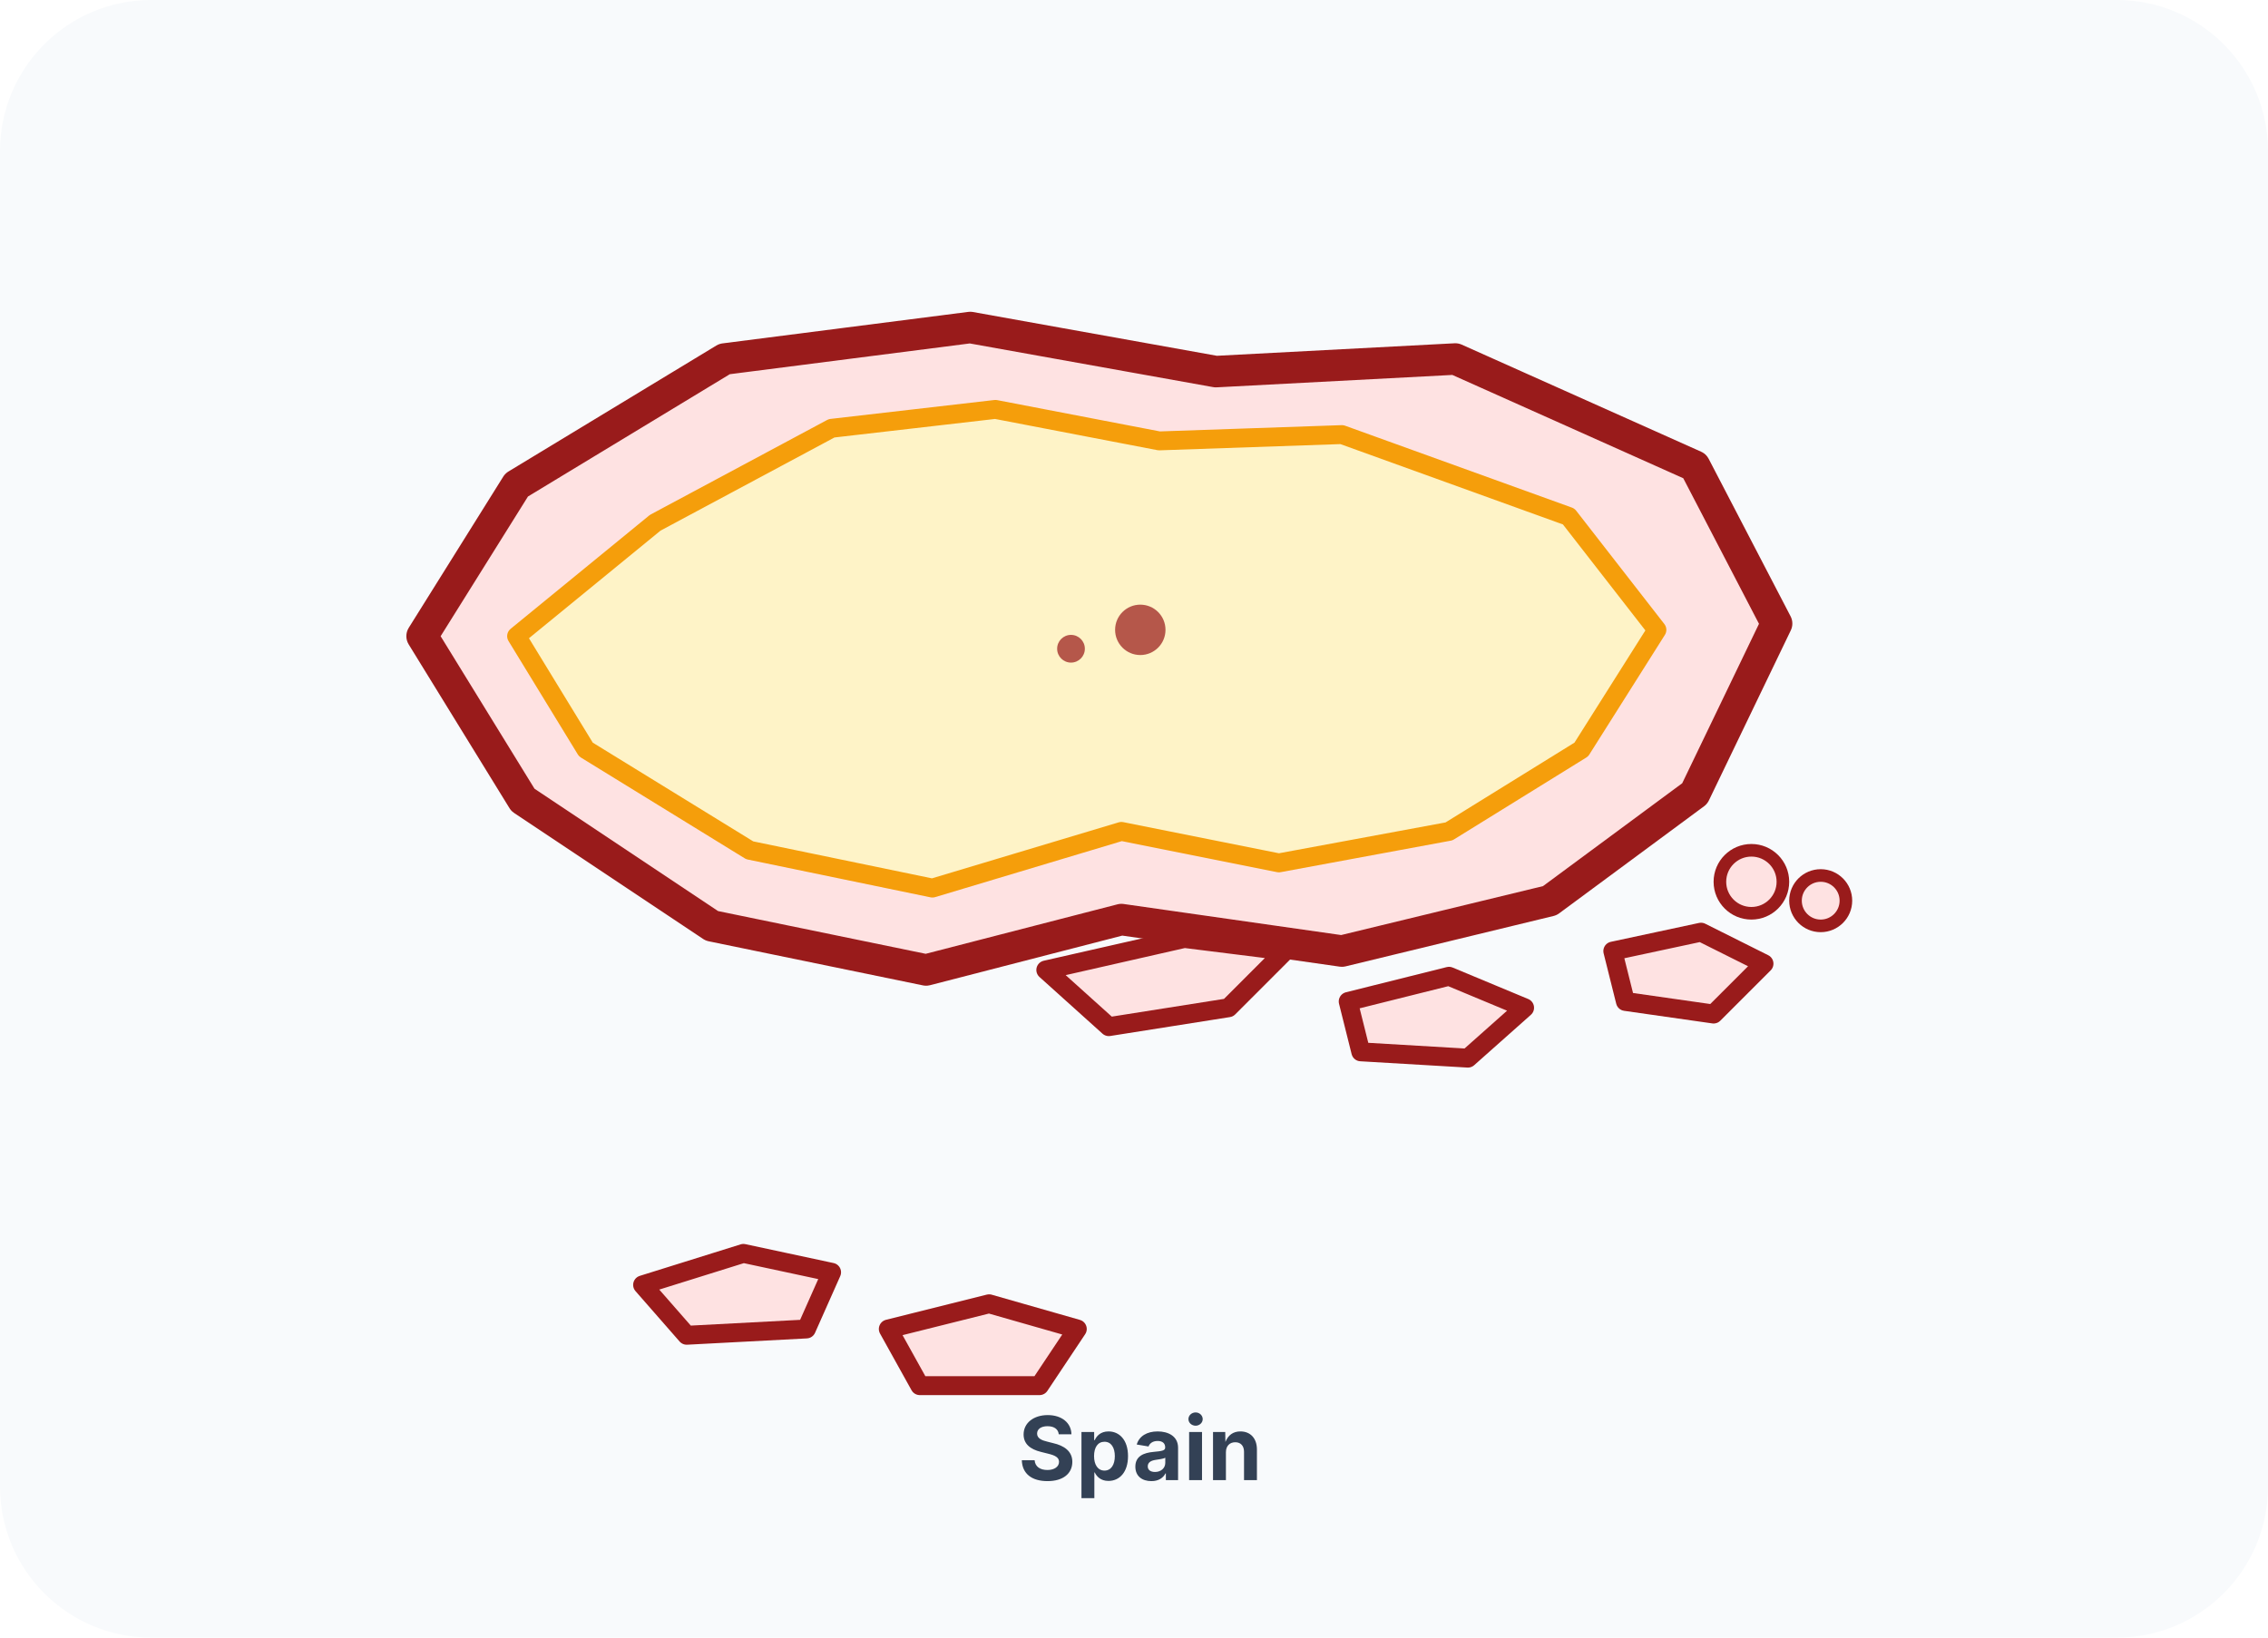
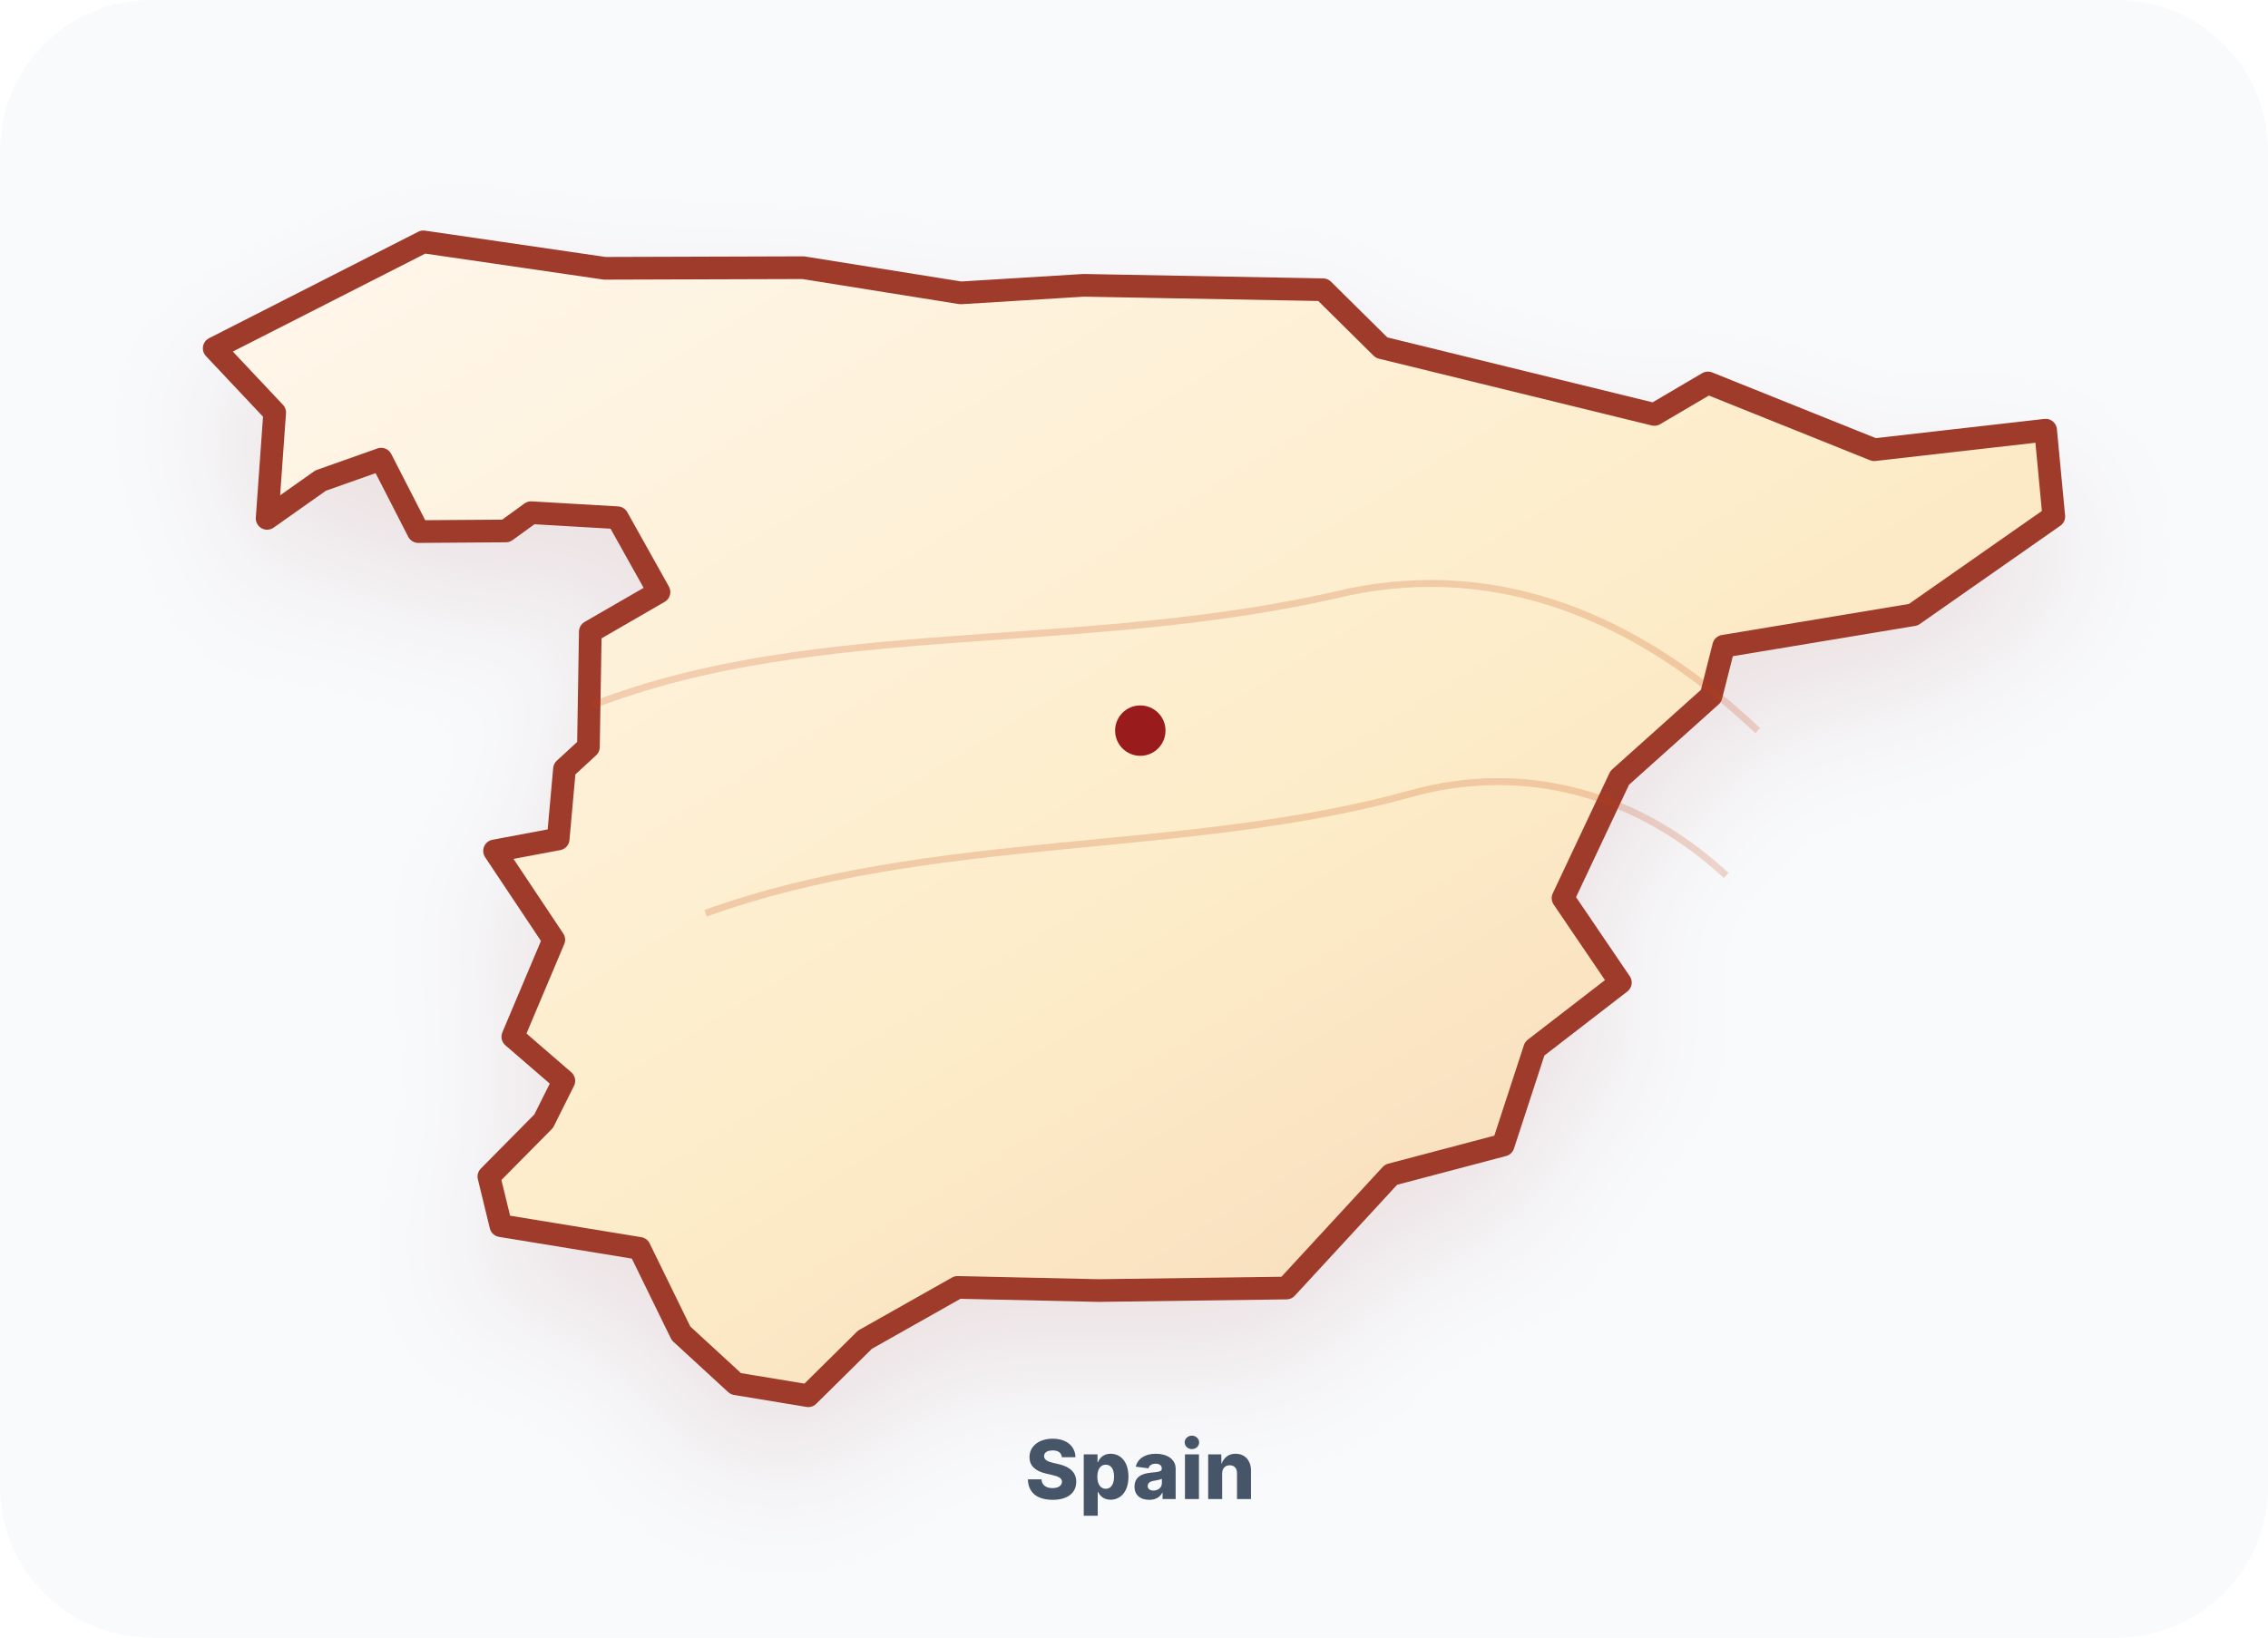
<svg xmlns="http://www.w3.org/2000/svg" viewBox="0 0 360 260" role="img" aria-labelledby="title desc">
  <rect width="360" height="260" rx="24" fill="#f8fafc" />
-   <g fill="none" stroke-linejoin="round">
-     <path d="M82 77 L115 57 L154 52 L193 59 L231 57 L269 74 L282 99 L269 126 L246 143 L213 151 L178 146 L147 154 L113 147 L83 127 L67 101 Z" fill="#fee2e2" stroke="#991b1b" stroke-width="5" />
-     <path d="M104 83 L132 68 L158 65 L184 70 L213 69 L249 82 L263 100 L251 119 L230 132 L203 137 L178 132 L148 141 L119 135 L93 119 L82 101 Z" fill="#fef3c7" stroke="#f59e0b" stroke-width="3" />
-     <path d="M166 154 L188 149 L204 151 L195 160 L176 163 Z" fill="#fee2e2" stroke="#991b1b" stroke-width="3" />
-     <path d="M214 159 L230 155 L242 160 L233 168 L216 167 Z" fill="#fee2e2" stroke="#991b1b" stroke-width="3" />
-     <path d="M256 151 L270 148 L280 153 L272 161 L258 159 Z" fill="#fee2e2" stroke="#991b1b" stroke-width="3" />
-     <path d="M102 204 L118 199 L132 202 L128 211 L109 212 Z" fill="#fee2e2" stroke="#991b1b" stroke-width="3" />
-     <path d="M141 211 L157 207 L171 211 L165 220 L146 220 Z" fill="#fee2e2" stroke="#991b1b" stroke-width="3" />
-     <circle cx="278" cy="140" r="5" fill="#fee2e2" stroke="#991b1b" stroke-width="2" />
-     <circle cx="289" cy="143" r="4" fill="#fee2e2" stroke="#991b1b" stroke-width="2" />
+   <defs>
+     <linearGradient id="spainLand" x1="0" x2="1" y1="0" y2="1">
+       <stop offset="0" stop-color="#fff7ed" />
+       <stop offset="0.55" stop-color="#fdecc8" />
+       <stop offset="1" stop-color="#f4d2b5" />
+     </linearGradient>
+     <filter id="softShadow" x="-20%" y="-20%" width="140%" height="140%">
+       <feDropShadow dx="0" dy="10" stdDeviation="10" flood-color="#7f1d1d" flood-opacity="0.10" />
+     </filter>
+   </defs>
+   <path d="M79.5 194.6 L77.6 186.8 L86.3 178.0 L89.5 171.6 L81.4 164.6 L87.9 149.2 L78.5 135.1 L88.6 133.2 L89.6 122.1 L93.4 118.6 L93.7 100.3 L104.6 94.0 L98.0 82.2 L84.3 81.4 L80.3 84.3 L66.4 84.4 L60.5 72.9 L50.9 76.3 L42.4 82.3 L43.6 65.5 L34.0 55.3 L67.2 38.4 L96.0 42.6 L127.5 42.5 L152.5 46.5 L172.0 45.3 L210.0 46.0 L219.3 55.2 L262.6 65.8 L271.1 60.8 L297.5 71.4 L324.7 68.3 L326.0 82.0 L303.7 97.6 L273.6 102.6 L271.6 110.5 L257.1 123.5 L248.1 142.6 L257.2 156.0 L243.6 166.5 L238.6 181.8 L220.8 186.5 L204.2 204.5 L174.4 204.9 L152.0 204.4 L137.3 212.7 L128.3 221.6 L116.8 219.7 L108.1 211.7 L101.5 198.2 L79.5 194.6 Z" fill="url(#spainLand)" stroke="#9f3a2c" stroke-width="3.6" stroke-linejoin="round" filter="url(#softShadow)" />
+   <g fill="none" stroke="#c2410c" stroke-width="1.1" opacity="0.20">
+     <path d="M94 112 C130 98 172 104 214 94 C238 89 260 98 279 116" />
+     <path d="M112 145 C148 132 188 136 224 126 C242 121 260 126 274 139" />
  </g>
-   <g fill="#991b1b" opacity="0.72">
-     <circle cx="181" cy="100" r="4" />
-     <circle cx="170" cy="103" r="2.2" />
-   </g>
-   <text x="181" y="235" text-anchor="middle" font-family="Inter, Arial, sans-serif" font-size="14" font-weight="700" fill="#334155">Spain</text>
+   <circle cx="181" cy="116" r="4" fill="#991b1b" />
+   <text x="181" y="238" text-anchor="middle" font-family="Inter, Arial, sans-serif" font-size="13" font-weight="760" fill="#475569">Spain</text>
</svg>
